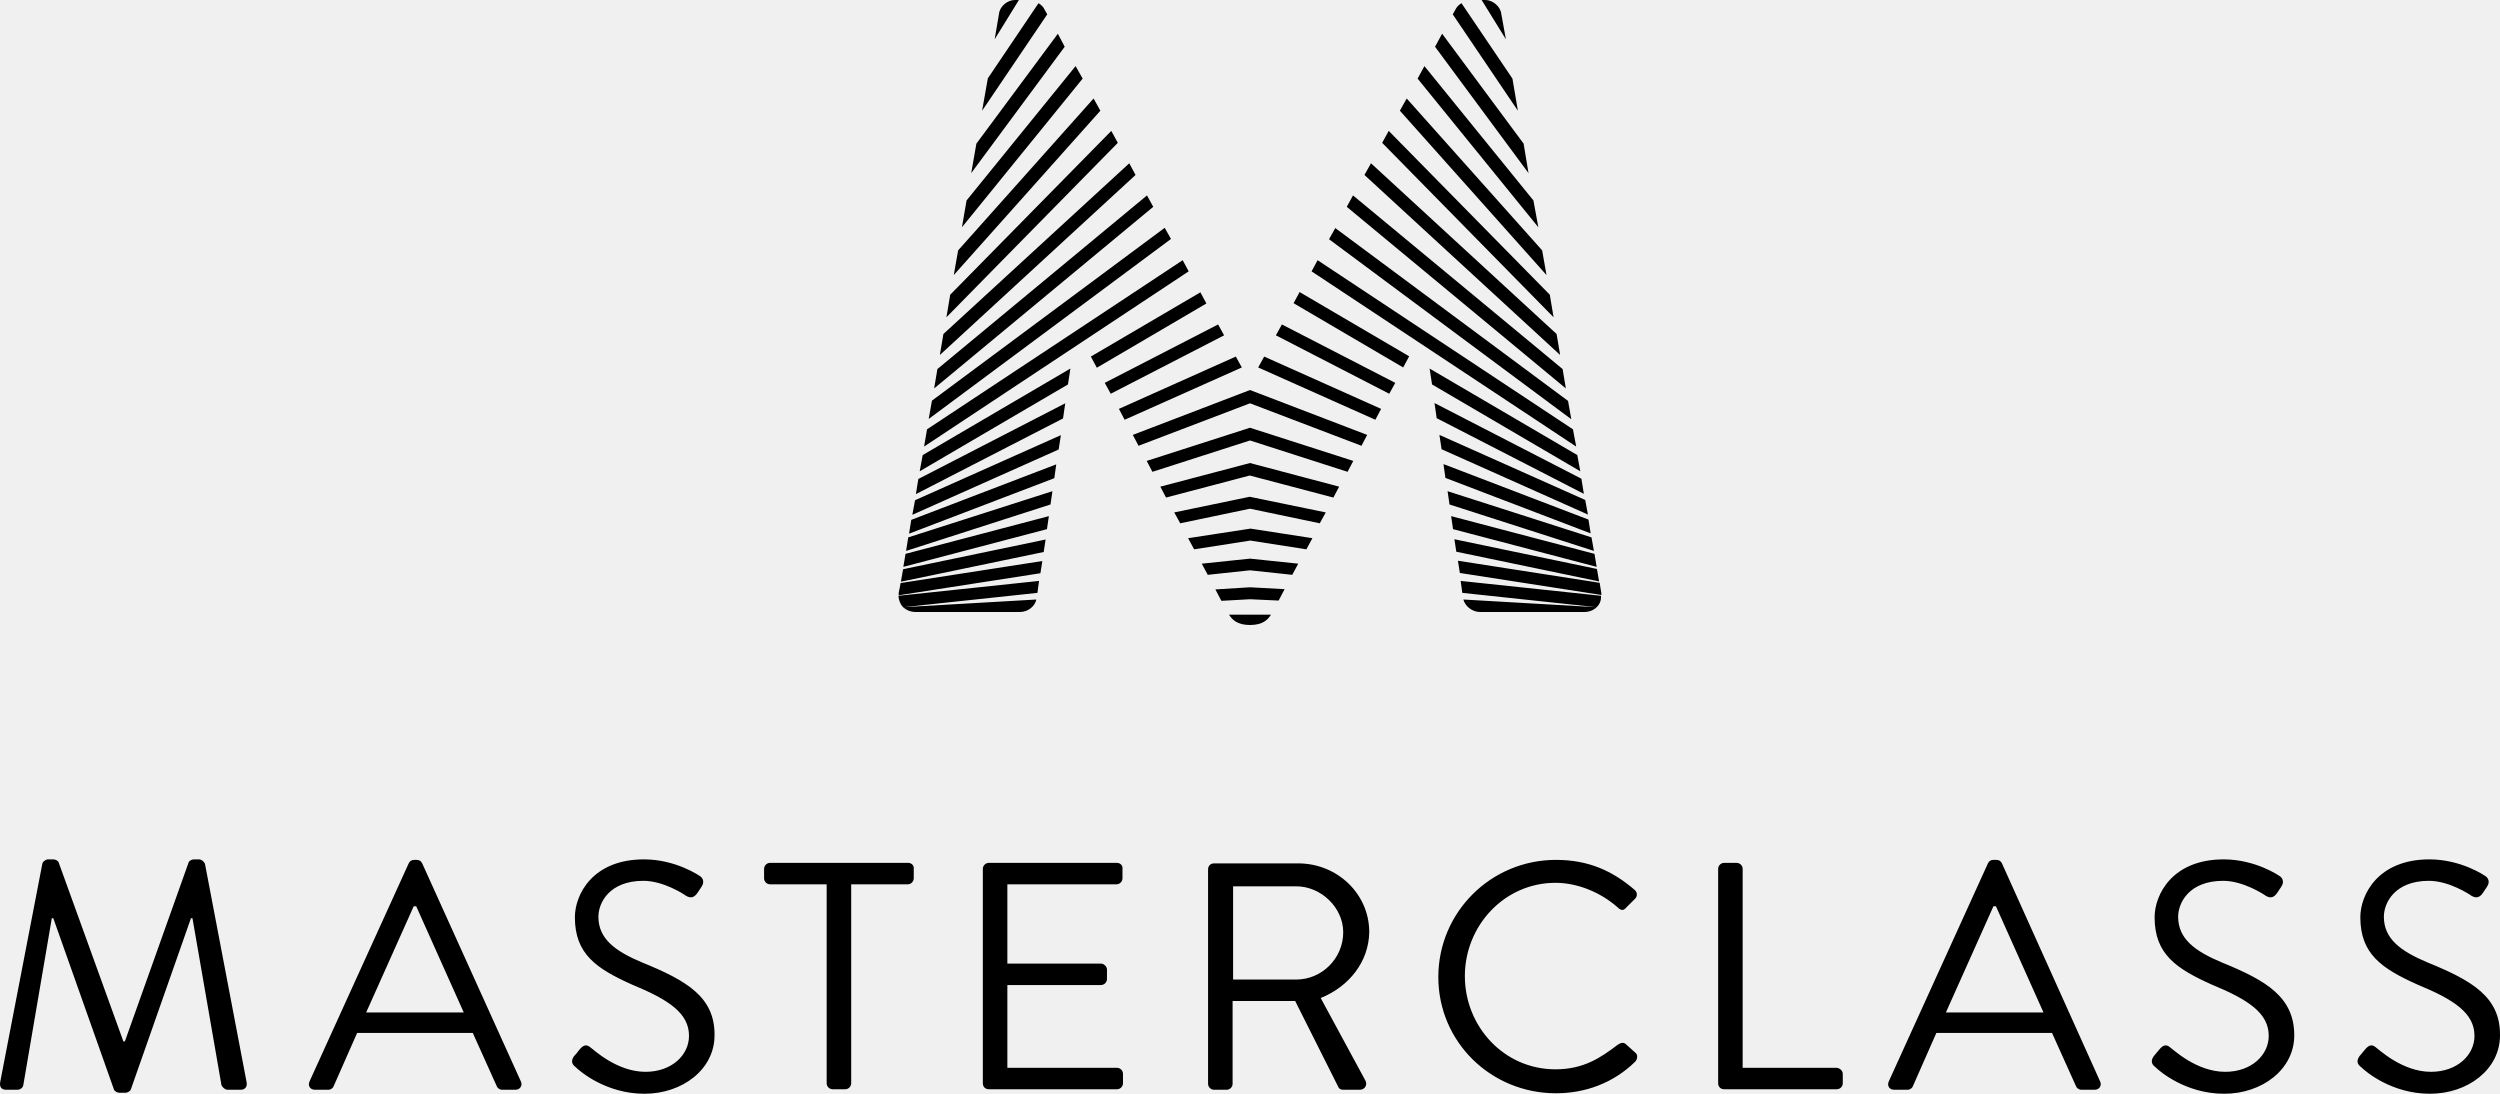
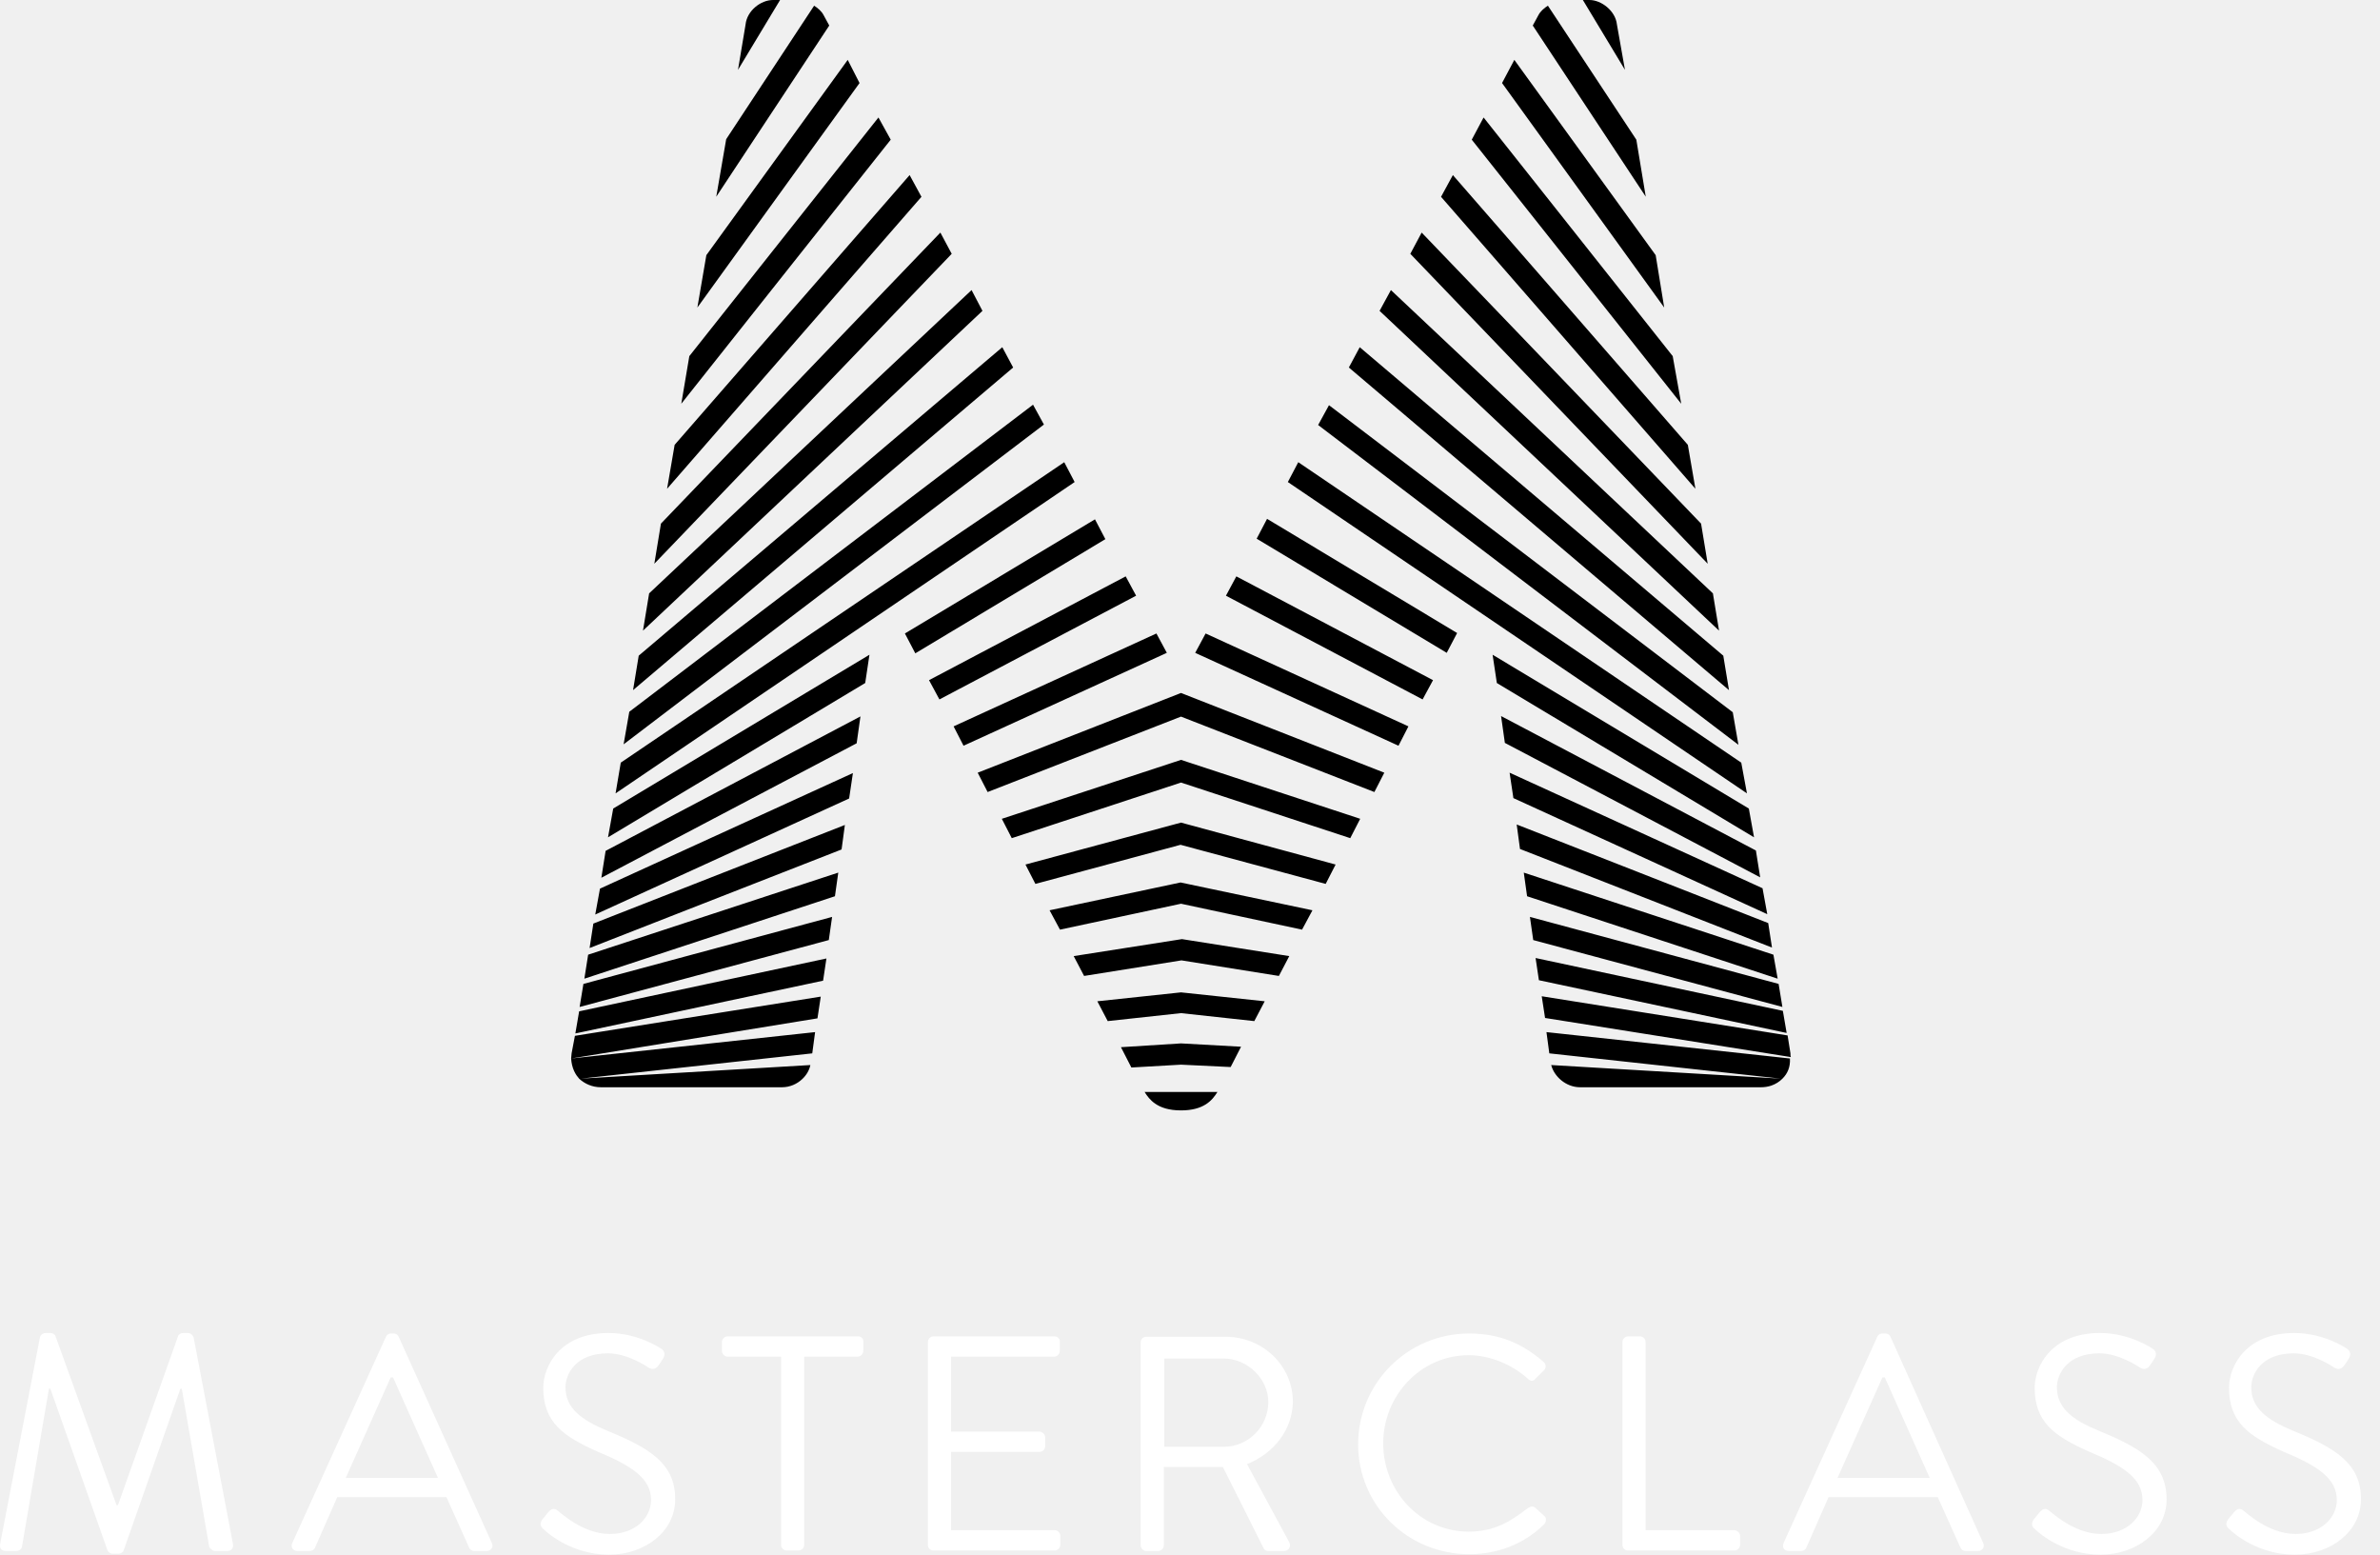
- <svg xmlns="http://www.w3.org/2000/svg" width="128" height="56" viewBox="0 0 128 56" fill="none">
-   <path fill-rule="evenodd" clip-rule="evenodd" d="M12.622 11.387C12.673 11.617 12.571 11.796 12.314 11.796H11.648C11.52 11.796 11.392 11.668 11.34 11.566L9.854 3.013C9.828 3.013 9.803 3.013 9.777 3.013L6.702 11.77C6.676 11.872 6.522 11.949 6.42 11.949H6.112C6.01 11.949 5.856 11.872 5.83 11.77L2.729 3.013C2.704 3.013 2.678 3.013 2.653 3.013L1.192 11.566C1.166 11.694 1.038 11.796 0.884 11.796H0.32C0.064 11.796 -0.038 11.643 0.013 11.387L2.166 0.23C2.191 0.102 2.345 0 2.473 0H2.729C2.858 0 2.986 0.077 3.011 0.179L6.317 9.319C6.343 9.319 6.369 9.319 6.394 9.319L9.649 0.179C9.675 0.077 9.803 0 9.931 0H10.187C10.315 0 10.444 0.102 10.495 0.23L12.622 11.387ZM26.666 11.362C26.769 11.566 26.64 11.796 26.384 11.796H25.718C25.564 11.796 25.462 11.694 25.436 11.617L24.206 8.885H18.286L17.081 11.617C17.056 11.694 16.953 11.796 16.799 11.796H16.133C15.877 11.796 15.748 11.592 15.851 11.362L20.925 0.205C20.977 0.102 21.054 0.026 21.207 0.026H21.335C21.489 0.026 21.566 0.102 21.617 0.205L26.666 11.362ZM23.745 7.839C22.924 6.026 22.13 4.213 21.31 2.4H21.182L18.747 7.839H23.745ZM32.894 5.285C31.484 4.698 30.638 4.06 30.638 2.936C30.638 2.247 31.177 1.098 32.945 1.098C33.97 1.098 35.021 1.787 35.123 1.864C35.38 2.017 35.559 1.94 35.713 1.711C35.79 1.609 35.841 1.506 35.918 1.404C36.123 1.098 35.918 0.894 35.815 0.843C35.815 0.843 34.611 0 32.971 0C30.331 0 29.434 1.813 29.434 2.962C29.434 4.851 30.536 5.591 32.355 6.409C34.278 7.2 35.277 7.889 35.277 9.038C35.277 10.008 34.406 10.877 33.047 10.877C31.561 10.877 30.357 9.702 30.228 9.626C29.998 9.421 29.818 9.549 29.639 9.779C29.562 9.881 29.485 9.983 29.383 10.085C29.178 10.392 29.357 10.545 29.485 10.647C29.69 10.851 31.023 12 32.996 12C34.944 12 36.584 10.749 36.584 9.013C36.61 7.047 35.149 6.204 32.894 5.285ZM46.502 0.179H39.429C39.249 0.179 39.121 0.332 39.121 0.485V0.97C39.121 1.123 39.249 1.277 39.429 1.277H42.325V11.464C42.325 11.643 42.479 11.77 42.632 11.77H43.273C43.453 11.77 43.581 11.617 43.581 11.464V1.277H46.477C46.656 1.277 46.784 1.123 46.784 0.97V0.485C46.81 0.332 46.682 0.179 46.502 0.179ZM57.189 0.179H50.628C50.449 0.179 50.321 0.332 50.321 0.485V11.464C50.321 11.643 50.449 11.77 50.628 11.77H57.189C57.368 11.77 57.497 11.617 57.497 11.464V10.979C57.497 10.825 57.368 10.672 57.189 10.672H51.577V6.434H56.369C56.523 6.434 56.677 6.306 56.677 6.128V5.643C56.677 5.489 56.523 5.336 56.369 5.336H51.577V1.277H57.163C57.343 1.277 57.471 1.123 57.471 0.97V0.485C57.497 0.332 57.368 0.179 57.189 0.179ZM67.62 7.098L69.901 11.311C70.029 11.515 69.901 11.796 69.619 11.796H68.773C68.619 11.796 68.543 11.72 68.517 11.643L66.313 7.251H63.109V11.49C63.109 11.668 62.956 11.796 62.802 11.796H62.161C61.982 11.796 61.853 11.643 61.853 11.49V0.511C61.853 0.332 61.982 0.205 62.161 0.205H66.467C68.466 0.205 70.106 1.762 70.106 3.728C70.08 5.234 69.081 6.511 67.62 7.098ZM68.773 3.728C68.773 2.477 67.646 1.379 66.364 1.379H63.135V6.153H66.364C67.671 6.153 68.773 5.081 68.773 3.728ZM83.227 9.447C83.125 9.371 82.997 9.371 82.817 9.498C81.946 10.162 81.075 10.749 79.639 10.749C77 10.749 75.001 8.554 75.001 5.975C75.001 3.396 77.025 1.2 79.639 1.2C80.767 1.2 81.946 1.685 82.817 2.451C82.997 2.63 83.125 2.63 83.253 2.477L83.714 2.017C83.842 1.89 83.842 1.685 83.689 1.558C82.561 0.588 81.331 0.026 79.665 0.026C76.333 0.026 73.642 2.707 73.642 6.026C73.642 9.345 76.333 11.975 79.665 11.975C81.151 11.975 82.587 11.464 83.714 10.366C83.842 10.239 83.868 10.009 83.74 9.907L83.227 9.447ZM94.017 10.672H89.224V0.485C89.224 0.306 89.07 0.179 88.917 0.179H88.276C88.097 0.179 87.969 0.332 87.969 0.485V11.464C87.969 11.643 88.097 11.77 88.276 11.77H94.042C94.222 11.77 94.35 11.617 94.35 11.464V10.979C94.35 10.825 94.196 10.672 94.017 10.672ZM107.523 11.362C107.625 11.566 107.497 11.796 107.241 11.796H106.575C106.421 11.796 106.318 11.694 106.293 11.617L105.063 8.885H99.142L97.938 11.617C97.912 11.694 97.81 11.796 97.656 11.796H96.99C96.733 11.796 96.605 11.592 96.708 11.362L101.782 0.205C101.833 0.102 101.91 0.026 102.064 0.026H102.218C102.372 0.026 102.448 0.102 102.5 0.205L107.523 11.362ZM104.627 7.839C103.807 6.026 103.012 4.213 102.192 2.4H102.064L99.629 7.839H104.627ZM113.776 5.285C112.366 4.698 111.521 4.06 111.521 2.936C111.521 2.247 112.059 1.098 113.827 1.098C114.852 1.098 115.903 1.787 116.006 1.864C116.262 2.017 116.441 1.94 116.595 1.711C116.672 1.609 116.723 1.506 116.8 1.404C117.005 1.098 116.8 0.894 116.698 0.843C116.698 0.843 115.493 0 113.853 0C111.213 0 110.316 1.813 110.316 2.962C110.316 4.851 111.418 5.591 113.238 6.409C115.16 7.2 116.159 7.889 116.159 9.038C116.159 10.008 115.288 10.877 113.93 10.877C112.443 10.877 111.239 9.702 111.111 9.626C110.88 9.421 110.701 9.549 110.521 9.779C110.444 9.881 110.342 9.983 110.265 10.085C110.06 10.392 110.239 10.545 110.367 10.647C110.572 10.851 111.905 12 113.878 12C115.826 12 117.466 10.749 117.466 9.013C117.466 7.047 116.031 6.204 113.776 5.285ZM124.309 5.285C122.9 4.698 122.054 4.06 122.054 2.936C122.054 2.247 122.592 1.098 124.36 1.098C125.386 1.098 126.436 1.787 126.539 1.864C126.795 2.017 126.975 1.94 127.128 1.711C127.205 1.609 127.256 1.506 127.333 1.404C127.538 1.098 127.333 0.894 127.231 0.843C127.231 0.843 126.026 0 124.386 0C121.746 0 120.849 1.813 120.849 2.962C120.849 4.851 121.951 5.591 123.771 6.409C125.693 7.2 126.693 7.889 126.693 9.038C126.693 10.008 125.821 10.877 124.463 10.877C122.977 10.877 121.772 9.702 121.644 9.626C121.413 9.421 121.234 9.549 121.054 9.779C120.978 9.881 120.875 9.983 120.798 10.085C120.593 10.392 120.772 10.545 120.901 10.647C121.106 10.851 122.438 12 124.412 12C126.359 12 128 10.749 128 9.013C128.025 7.047 126.564 6.204 124.309 5.285Z" transform="translate(0 44)" fill="#000000" />
-   <path fill-rule="evenodd" clip-rule="evenodd" d="M21.879 26.236L21.572 26.793L18 26.045L14.428 26.793L14.121 26.236L17.986 25.434L21.879 26.236ZM0.893 25.299L8.428 21.424L8.54 20.649L1.019 24.524L0.893 25.299ZM18 30.069L16.228 30.178L16.535 30.763L18 30.681L19.465 30.749L19.772 30.165L18 30.069ZM1.088 24.13L8.679 19.684L8.805 18.869L1.242 23.3L1.088 24.13ZM14.832 27.555L15.139 28.126L18.014 27.677L20.888 28.126L21.195 27.555L18.028 27.065L14.832 27.555ZM16.926 31.47C17.079 31.714 17.33 32 18 32C18.67 32 18.921 31.714 19.075 31.47H16.926ZM18 28.602L15.53 28.86L15.837 29.431L18 29.2L20.163 29.431L20.47 28.86L18 28.602ZM0.711 26.358L8.204 23.014L8.316 22.28L0.851 25.611L0.711 26.358ZM0.879 31.334H6.223C6.642 31.334 6.991 31.035 7.061 30.695L0.237 31.089C0.405 31.239 0.628 31.334 0.879 31.334ZM7.451 0.435C7.395 0.327 7.284 0.232 7.172 0.164L4.577 4.011L4.284 5.669L7.619 0.735L7.451 0.435ZM0.544 27.324L7.981 24.483L8.079 23.776L0.656 26.617L0.544 27.324ZM0.237 31.089L7.116 30.355L7.2 29.743L0 30.504C0.014 30.735 0.098 30.939 0.237 31.089ZM0.391 28.207L7.786 25.829L7.884 25.149L0.502 27.514L0.391 28.207ZM0.014 30.355C0.014 30.396 0.014 30.437 0.014 30.478L7.27 29.349L7.368 28.724L0.112 29.852L0.014 30.355ZM0.251 29.023L7.605 27.092L7.702 26.426L0.363 28.357L0.251 29.023ZM0.125 29.784L7.437 28.262L7.535 27.623L0.237 29.145L0.125 29.784ZM10.898 6.702L2.651 15.089L2.456 16.245L11.232 7.313L10.898 6.702ZM9.991 5.043L3.056 12.819L2.833 14.083L10.339 5.668L9.991 5.043ZM11.819 8.36L2.302 17.101L2.121 18.175L12.14 8.958L11.819 8.36ZM9.07 3.385L3.488 10.263L3.251 11.636L9.432 4.024L9.07 3.385ZM12.726 10.005L1.995 18.895L1.828 19.888L13.046 10.589L12.726 10.005ZM5.958 0C5.595 0 5.191 0.313 5.149 0.707L4.926 2.012L6.167 0H5.958ZM8.163 1.727L3.991 7.354L3.726 8.863L8.512 2.393L8.163 1.727ZM13.633 11.664L1.716 20.513L1.549 21.451L13.954 12.235L13.633 11.664ZM17.274 18.256L11.288 20.934L11.581 21.492L17.581 18.814L17.274 18.256ZM18 19.969L12 22.267L12.293 22.824L18 20.649L23.707 22.824L24 22.267L18 19.969ZM12.711 23.599L13.004 24.157L18 22.552L22.995 24.157L23.288 23.599L18 21.9L12.711 23.599ZM14.553 13.322L1.465 21.981L1.312 22.865L14.86 13.893L14.553 13.322ZM16.367 16.612L10.563 19.602L10.87 20.16L16.674 17.169L16.367 16.612ZM18 23.707L13.409 24.917L13.702 25.475L17.986 24.346L22.27 25.475L22.563 24.917L18 23.707ZM15.46 14.967L9.851 18.256L10.158 18.828L15.767 15.538L15.46 14.967ZM34.968 24.51L27.447 20.636L27.558 21.411L35.093 25.285L34.968 24.51ZM34.758 23.3L27.195 18.869L27.321 19.684L34.912 24.13L34.758 23.3ZM35.163 25.598L27.698 22.267L27.809 23.001L35.302 26.345L35.163 25.598ZM29.777 31.334H35.121C35.372 31.334 35.595 31.239 35.749 31.089L28.925 30.695C29.009 31.021 29.358 31.334 29.777 31.334ZM31.437 4.024L28.828 0.164C28.716 0.232 28.605 0.327 28.549 0.435L28.381 0.735L31.716 5.669L31.437 4.024ZM35.33 26.603L27.907 23.762L28.005 24.469L35.442 27.31L35.33 26.603ZM28.786 29.743L28.87 30.355L35.749 31.089C35.902 30.939 35.986 30.749 35.972 30.504L28.786 29.743ZM35.484 27.514L28.116 25.149L28.214 25.829L35.609 28.207L35.484 27.514ZM35.986 30.355L35.902 29.839L28.646 28.71L28.744 29.336L36 30.464C35.986 30.437 35.986 30.396 35.986 30.355ZM35.637 28.357L28.298 26.426L28.395 27.092L35.749 29.023L35.637 28.357ZM35.763 29.131L28.465 27.609L28.563 28.248L35.874 29.77L35.763 29.131ZM33.349 15.089L25.102 6.702L24.767 7.313L33.544 16.245L33.349 15.089ZM32.958 12.819L26.023 5.043L25.674 5.668L33.181 14.083L32.958 12.819ZM33.698 17.101L24.195 8.36L23.86 8.958L33.879 18.175L33.698 17.101ZM32.511 10.263L26.93 3.385L26.581 4.024L32.763 11.636L32.511 10.263ZM34.005 18.895L23.274 10.005L22.954 10.589L34.172 19.888L34.005 18.895ZM30.865 0.707C30.823 0.313 30.404 0 30.056 0H29.86L31.102 2.012L30.865 0.707ZM32.009 7.354L27.837 1.727L27.474 2.393L32.26 8.863L32.009 7.354ZM34.284 20.527L22.367 11.677L22.046 12.248L34.451 21.465L34.284 20.527ZM18.419 18.814L24.419 21.492L24.712 20.934L18.726 18.256L18.419 18.814ZM34.535 21.981L21.46 13.322L21.153 13.893L34.702 22.865L34.535 21.981ZM19.326 17.169L25.13 20.16L25.437 19.602L19.633 16.612L19.326 17.169ZM20.232 15.524L25.842 18.814L26.149 18.243L20.539 14.953L20.232 15.524Z" transform="translate(46)" fill="#000000" />
+ <svg xmlns="http://www.w3.org/2000/svg" width="98" height="64" viewBox="0 0 98 64" fill="none">
+   <path fill-rule="evenodd" clip-rule="evenodd" d="M9.354 63.848C9.549 63.848 9.627 63.711 9.588 63.535L7.972 55.051C7.958 55.016 7.937 54.984 7.911 54.957L7.881 54.93L7.826 54.895C7.798 54.883 7.768 54.875 7.738 54.875H7.544C7.446 54.875 7.349 54.934 7.33 55.012L4.857 61.961H4.799L2.287 55.012C2.268 54.934 2.171 54.875 2.073 54.875H1.879C1.781 54.875 1.664 54.953 1.645 55.051L0.01 63.535C-0.029 63.73 0.049 63.848 0.243 63.848H0.672C0.788 63.848 0.886 63.77 0.905 63.672L2.015 57.168H2.073L4.429 63.828C4.448 63.902 4.565 63.961 4.643 63.961H4.877C4.954 63.961 5.071 63.902 5.091 63.828L7.427 57.168H7.485L8.614 63.672C8.653 63.75 8.751 63.848 8.848 63.848H9.354ZM20.038 63.848C20.233 63.848 20.33 63.672 20.252 63.516L16.417 55.031C16.395 54.988 16.367 54.949 16.325 54.926L16.264 54.898L16.203 54.895H16.106C15.989 54.895 15.93 54.953 15.891 55.031L12.037 63.516C11.959 63.691 12.056 63.848 12.251 63.848H12.757L12.802 63.84L12.84 63.832L12.887 63.809C12.912 63.793 12.931 63.773 12.946 63.758L12.971 63.711L13.886 61.633H18.383L19.318 63.711C19.337 63.77 19.415 63.848 19.532 63.848H20.038ZM18.034 60.84L17.109 58.773L16.184 56.703H16.087L14.237 60.84H18.034ZM23.284 57.109C23.284 57.961 23.926 58.449 24.997 58.895C26.71 59.594 27.82 60.234 27.8 61.73C27.8 63.051 26.554 64 25.075 64C23.576 64 22.564 63.129 22.408 62.973C22.311 62.895 22.174 62.777 22.33 62.547L22.451 62.406L22.525 62.312C22.661 62.137 22.797 62.039 22.972 62.195C23.07 62.254 23.985 63.148 25.114 63.148C26.146 63.148 26.808 62.488 26.808 61.75C26.808 60.875 26.048 60.352 24.588 59.75C23.206 59.129 22.369 58.562 22.369 57.129C22.369 56.254 23.05 54.875 25.055 54.875C26.301 54.875 27.216 55.516 27.216 55.516C27.294 55.555 27.45 55.711 27.294 55.941L27.255 56C27.216 56.059 27.183 56.117 27.138 56.176C27.022 56.352 26.885 56.41 26.691 56.293C26.613 56.234 25.815 55.711 25.036 55.711C23.693 55.711 23.284 56.582 23.284 57.109ZM35.334 55.012H29.961C29.824 55.012 29.727 55.129 29.727 55.246V55.613C29.727 55.664 29.746 55.715 29.778 55.754L29.825 55.801L29.875 55.828C29.901 55.84 29.93 55.848 29.961 55.848H32.161V63.594C32.161 63.73 32.277 63.828 32.394 63.828H32.881C32.919 63.828 32.954 63.816 32.985 63.801C33.014 63.789 33.038 63.77 33.058 63.746C33.094 63.703 33.114 63.648 33.114 63.594V55.848H35.314C35.399 55.848 35.469 55.801 35.509 55.738L35.528 55.703L35.541 55.66L35.548 55.613V55.246C35.568 55.129 35.47 55.012 35.334 55.012ZM38.442 55.012H43.425C43.46 55.012 43.491 55.02 43.52 55.031C43.557 55.051 43.587 55.078 43.609 55.113C43.636 55.152 43.648 55.199 43.639 55.246V55.613C43.639 55.66 43.623 55.707 43.594 55.746C43.553 55.805 43.486 55.848 43.406 55.848H39.162V58.934H42.802C42.919 58.934 43.036 59.051 43.036 59.168V59.535C43.036 59.672 42.919 59.77 42.802 59.77H39.162V62.992H43.425C43.562 62.992 43.659 63.109 43.659 63.227V63.594C43.659 63.652 43.634 63.711 43.591 63.758C43.563 63.785 43.528 63.809 43.488 63.82L43.425 63.828H38.442C38.305 63.828 38.208 63.73 38.208 63.594V55.246C38.208 55.129 38.305 55.012 38.442 55.012ZM51.348 60.273L53.081 63.477C53.131 63.559 53.129 63.656 53.086 63.73C53.072 63.754 53.054 63.777 53.033 63.793L52.979 63.824L52.931 63.84L52.867 63.848H52.224C52.164 63.848 52.119 63.832 52.087 63.809L52.044 63.762L52.029 63.73L50.355 60.391H47.922V63.613C47.922 63.75 47.805 63.848 47.688 63.848H47.202C47.065 63.848 46.968 63.73 46.968 63.613V55.266C46.968 55.129 47.065 55.031 47.202 55.031H50.472C51.99 55.031 53.236 56.215 53.236 57.711C53.217 58.855 52.458 59.828 51.348 60.273ZM50.394 55.926C51.367 55.926 52.224 56.762 52.224 57.711C52.224 58.742 51.387 59.559 50.394 59.559H47.941V55.926H50.394ZM63.204 62.059C63.126 62 63.029 62 62.892 62.098C62.23 62.602 61.569 63.051 60.478 63.051C58.473 63.051 56.955 61.379 56.955 59.418C56.955 57.457 58.493 55.789 60.478 55.789C61.335 55.789 62.23 56.156 62.892 56.738C63.029 56.875 63.126 56.875 63.223 56.758L63.574 56.41C63.61 56.375 63.633 56.328 63.641 56.281C63.647 56.25 63.645 56.215 63.636 56.184C63.623 56.137 63.596 56.094 63.554 56.059C62.698 55.32 61.763 54.895 60.498 54.895C57.967 54.895 55.923 56.934 55.923 59.457C55.923 61.98 57.967 63.98 60.498 63.98C61.627 63.98 62.717 63.594 63.574 62.758C63.671 62.66 63.691 62.488 63.593 62.41L63.204 62.059ZM67.76 62.992H71.4C71.536 62.992 71.653 63.109 71.653 63.227V63.594C71.653 63.711 71.556 63.828 71.419 63.828H67.039C66.98 63.828 66.928 63.809 66.888 63.777C66.837 63.734 66.806 63.672 66.806 63.594V55.246C66.806 55.203 66.818 55.16 66.84 55.125C66.861 55.09 66.892 55.062 66.928 55.043C66.961 55.023 66.998 55.012 67.039 55.012H67.526C67.643 55.012 67.76 55.109 67.76 55.246V62.992ZM81.657 63.738C81.637 63.77 81.608 63.797 81.572 63.816C81.536 63.836 81.494 63.848 81.445 63.848H80.939C80.822 63.848 80.744 63.77 80.725 63.711L79.79 61.633H75.293L74.378 63.711C74.359 63.77 74.281 63.848 74.164 63.848H73.658C73.463 63.848 73.366 63.691 73.444 63.516L77.299 55.031C77.32 54.988 77.347 54.953 77.386 54.926C77.419 54.906 77.46 54.895 77.513 54.895H77.629C77.746 54.895 77.805 54.953 77.844 55.031L81.659 63.516C81.676 63.551 81.685 63.586 81.686 63.617C81.688 63.66 81.677 63.703 81.657 63.738ZM77.512 56.703H77.609C78.232 58.082 78.836 59.461 79.459 60.84H75.663L77.512 56.703ZM86.409 58.895C85.874 58.672 85.446 58.441 85.152 58.156C84.857 57.871 84.696 57.535 84.696 57.109C84.696 56.582 85.105 55.711 86.448 55.711C87.227 55.711 88.025 56.234 88.103 56.293C88.298 56.41 88.434 56.352 88.551 56.176L88.629 56.059L88.707 55.941C88.862 55.711 88.707 55.555 88.629 55.516C88.629 55.516 87.714 54.875 86.468 54.875C84.463 54.875 83.781 56.254 83.781 57.129C83.781 58.562 84.618 59.129 86.001 59.75C87.46 60.352 88.22 60.875 88.22 61.75C88.22 62.488 87.558 63.148 86.526 63.148C85.546 63.148 84.727 62.473 84.465 62.258L84.385 62.195C84.209 62.039 84.073 62.137 83.937 62.312C83.879 62.391 83.801 62.469 83.742 62.547C83.587 62.777 83.723 62.895 83.82 62.973C83.976 63.129 84.988 64 86.487 64C87.967 64 89.213 63.051 89.213 61.73C89.213 60.234 88.123 59.594 86.409 58.895ZM92.698 57.109C92.698 57.961 93.34 58.449 94.411 58.895C96.124 59.594 97.234 60.234 97.214 61.73C97.214 63.051 95.969 64 94.489 64C92.99 64 91.978 63.129 91.822 62.973C91.725 62.895 91.588 62.777 91.744 62.547L91.842 62.43L91.939 62.312C92.075 62.137 92.211 62.039 92.386 62.195C92.484 62.254 93.399 63.148 94.528 63.148C95.56 63.148 96.222 62.488 96.222 61.75C96.222 60.875 95.462 60.352 94.002 59.75C92.62 59.129 91.783 58.562 91.783 57.129C91.783 56.254 92.464 54.875 94.469 54.875C95.715 54.875 96.63 55.516 96.63 55.516C96.708 55.555 96.864 55.711 96.708 55.941L96.631 56.059L96.552 56.176C96.436 56.352 96.299 56.41 96.105 56.293C96.027 56.234 95.229 55.711 94.45 55.711C93.107 55.711 92.698 56.582 92.698 57.109Z" fill="white" />
+   <path fill-rule="evenodd" clip-rule="evenodd" d="M30.7 1.008C30.758 0.445 31.323 0 31.829 0H32.121L30.388 2.875L30.7 1.008ZM33.523 0.234C33.679 0.332 33.834 0.469 33.912 0.621L34.146 1.051L29.493 8.098L29.902 5.73L33.523 0.234ZM35.626 28.117L25.036 34.469L25.25 33.285L35.801 26.953L35.626 28.117ZM35.274 30.598L24.762 36.133L24.937 35.027L35.43 29.492L35.274 30.598ZM53.614 38.27L54.042 37.473L48.611 36.328L43.218 37.473L43.646 38.27L48.63 37.203L53.614 38.27ZM48.63 42.953L46.157 43.109L46.586 43.945L48.63 43.828L50.674 43.926L51.102 43.09L48.63 42.953ZM44.211 39.359L44.639 40.176L48.649 39.535L52.66 40.176L53.088 39.359L48.669 38.66L44.211 39.359ZM47.574 45.438C47.364 45.297 47.232 45.117 47.131 44.953H50.129C49.915 45.301 49.565 45.711 48.63 45.711C48.138 45.711 47.808 45.598 47.574 45.438ZM48.63 40.852L45.184 41.219L45.612 42.035L48.63 41.707L51.648 42.035L52.076 41.219L48.63 40.852ZM34.964 32.871L24.51 37.648L24.705 36.582L35.12 31.824L34.964 32.871ZM24.744 44.758H32.2C32.524 44.758 32.819 44.625 33.033 44.422C33.205 44.262 33.325 44.059 33.368 43.844L23.927 44.402L33.446 43.363L33.563 42.488L23.517 43.574L33.66 41.922L33.796 41.027L23.673 42.641L23.537 43.359L23.517 43.574C23.528 43.758 23.569 43.93 23.636 44.082L23.69 44.188L23.743 44.273L23.848 44.406C24.082 44.621 24.393 44.758 24.744 44.758ZM24.277 39.027L34.653 34.969L34.789 33.961L24.432 38.02L24.277 39.027ZM24.062 40.289L34.38 36.895L34.517 35.922L24.218 39.301L24.062 40.289ZM23.867 41.453L34.127 38.699L34.263 37.746L24.023 40.504L23.867 41.453ZM33.892 40.371L23.691 42.543L23.847 41.633L34.029 39.457L33.892 40.371ZM38.721 9.574L27.215 21.555L26.943 23.207L39.188 10.449L38.721 9.574ZM27.779 18.312L37.455 7.207L37.942 8.102L27.468 20.121L27.779 18.312ZM40.006 11.941L26.729 24.426L26.476 25.961L40.454 12.797L40.006 11.941ZM28.384 14.66L36.171 4.836L36.677 5.75L28.053 16.621L28.384 14.66ZM41.271 14.293L26.3 26.992L26.067 28.41L41.718 15.129L41.271 14.293ZM34.906 2.465L29.085 10.504L28.715 12.66L35.393 3.418L34.906 2.465ZM25.912 29.301L42.537 16.66L42.985 17.477L25.678 30.641L25.912 29.301ZM47.617 26.078L39.266 29.902L39.675 30.699L48.046 26.875L47.617 26.078ZM40.258 31.809L48.629 28.527L57.001 31.809L56.592 32.605L48.629 29.5L40.667 32.605L40.258 31.809ZM41.252 33.707L41.661 34.504L48.63 32.215L55.599 34.504L56.008 33.707L48.63 31.281L41.252 33.707ZM25.561 31.395L43.822 19.027L44.25 19.844L25.347 32.66L25.561 31.395ZM46.352 23.727L38.254 28L38.682 28.793L46.781 24.523L46.352 23.727ZM42.225 35.59L48.63 33.863L54.996 35.59L54.587 36.387L48.611 34.777L42.634 36.387L42.225 35.59ZM45.087 21.379L37.261 26.078L37.689 26.895L45.515 22.195L45.087 21.379ZM61.809 29.477L72.302 35.012L72.478 36.117L61.965 30.582L61.809 29.477ZM72.011 33.285L61.46 26.953L61.635 28.117L72.225 34.469L72.011 33.285ZM62.16 31.809L72.575 36.566L72.77 37.633L62.316 32.855L62.16 31.809ZM65.061 44.758H72.517C72.665 44.758 72.805 44.734 72.935 44.691C73.113 44.629 73.269 44.531 73.393 44.406C73.607 44.195 73.723 43.926 73.704 43.574L63.678 42.488L63.795 43.363L73.314 44.402L63.873 43.844C63.99 44.309 64.477 44.758 65.061 44.758ZM63.737 0.234L67.378 5.75L67.767 8.098L63.114 1.051L63.348 0.621C63.426 0.469 63.581 0.332 63.737 0.234ZM72.809 38L62.452 33.941L62.588 34.949L72.964 39.008L72.809 38ZM73.023 39.301L62.744 35.922L62.88 36.895L73.198 40.289L73.023 39.301ZM73.607 42.625L73.724 43.359C73.724 43.418 73.724 43.477 73.743 43.516L63.62 41.906L63.483 41.012L73.607 42.625ZM73.237 40.504L62.997 37.746L63.133 38.699L73.393 41.453L73.237 40.504ZM63.23 39.438L73.412 41.613L73.568 42.523L63.367 40.352L63.23 39.438ZM70.044 21.555L58.539 9.574L58.072 10.449L70.317 23.207L70.044 21.555ZM59.824 7.207L69.499 18.312L69.811 20.121L59.337 8.102L59.824 7.207ZM70.531 24.426L57.273 11.941L56.806 12.797L70.784 25.961L70.531 24.426ZM61.089 4.836L68.876 14.66L69.227 16.621L60.602 5.75L61.089 4.836ZM70.959 26.992L55.989 14.293L55.541 15.129L71.193 28.41L70.959 26.992ZM65.45 0C65.936 0 66.52 0.445 66.579 1.008L66.91 2.875L65.177 0H65.45ZM68.175 10.504L62.355 2.465L61.849 3.418L68.526 12.66L68.175 10.504ZM54.723 16.68L71.349 29.32L71.582 30.66L54.276 17.496L54.723 16.68ZM49.214 26.875L57.585 30.699L57.994 29.902L49.643 26.078L49.214 26.875ZM53.458 19.027L71.699 31.395L71.933 32.66L53.029 19.844L53.458 19.027ZM50.48 24.523L58.578 28.793L59.007 28L50.908 23.727L50.48 24.523ZM59.571 26.875L51.745 22.176L52.173 21.359L59.999 26.059L59.571 26.875Z" fill="currentColor" />
</svg>
